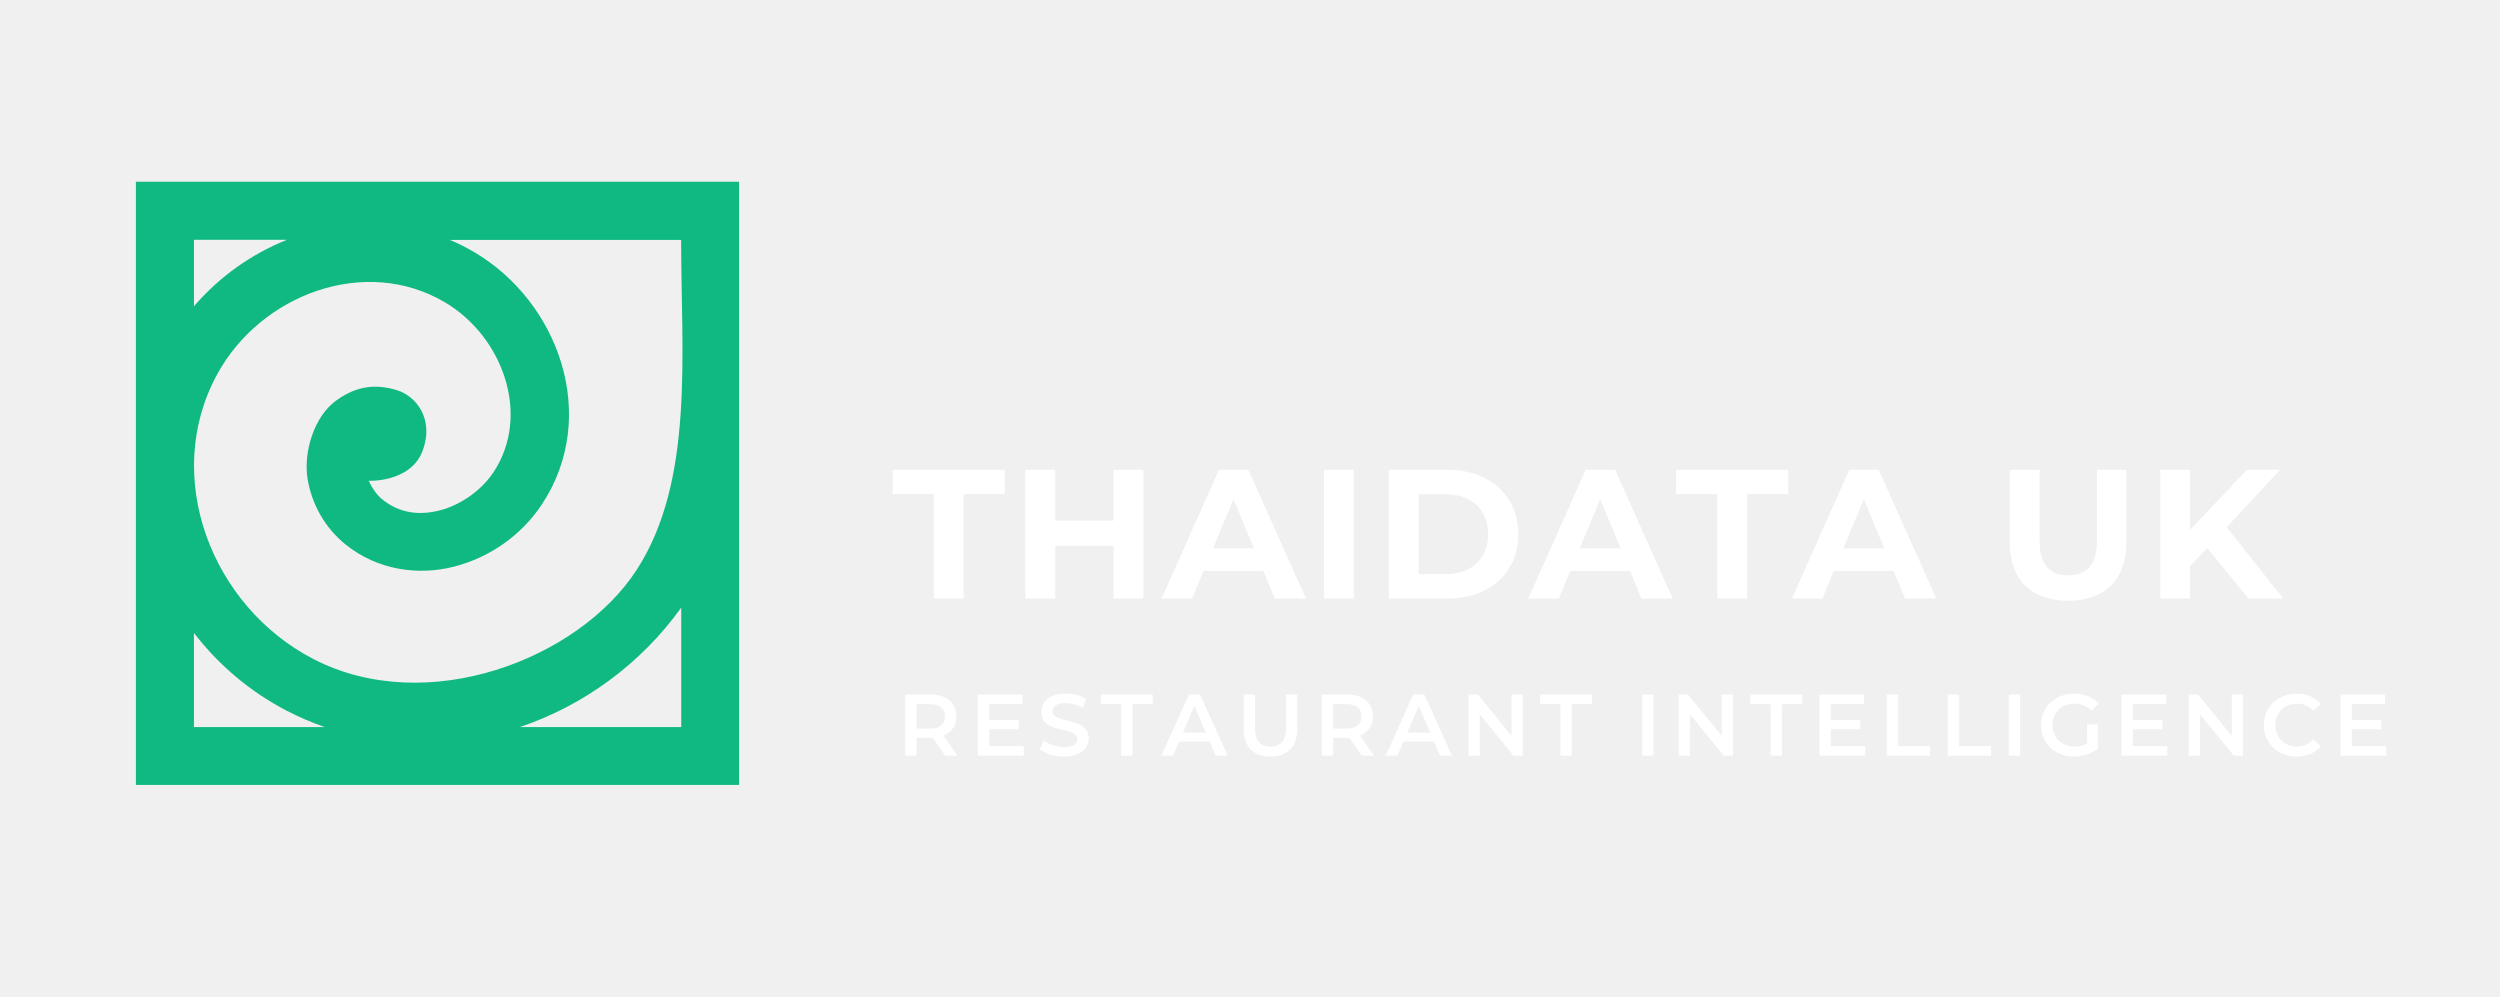
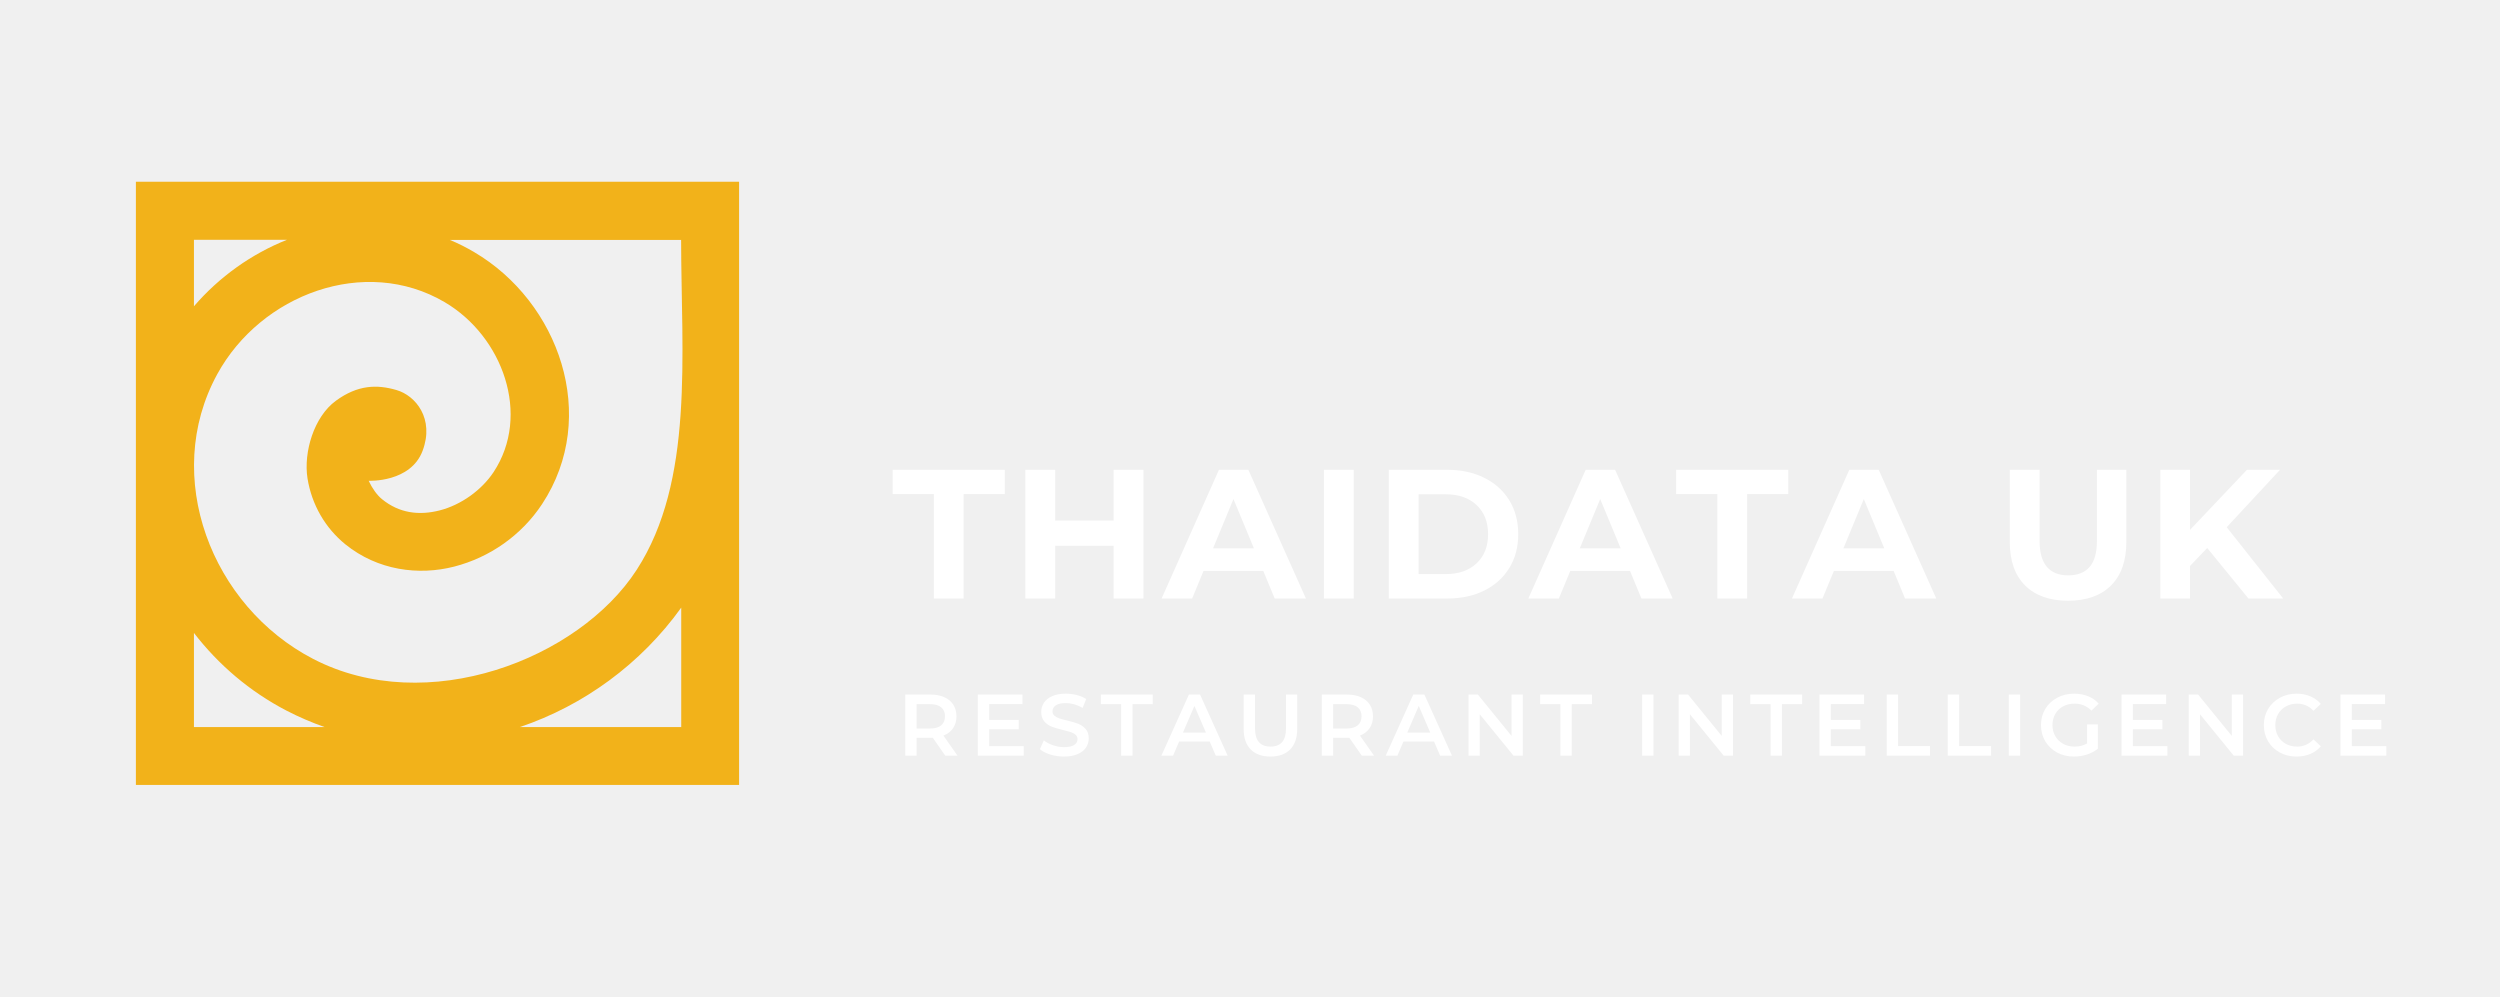
<svg xmlns="http://www.w3.org/2000/svg" width="705" zoomAndPan="magnify" viewBox="334 264 705 281" height="281" preserveAspectRatio="xMidYMid meet" version="1.0">
  <defs>
    <g />
    <clipPath id="1371ca354c">
      <path d="M 0.473 1.062 L 704.363 1.062 L 704.363 279.699 L 0.473 279.699 Z M 0.473 1.062 " clip-rule="nonzero" />
    </clipPath>
    <clipPath id="9132bcbb13">
      <rect x="0" width="398" y="0" height="64" />
    </clipPath>
    <clipPath id="7c65b621b6">
      <rect x="0" width="426" y="0" height="30" />
    </clipPath>
    <clipPath id="45eb46c59f">
      <path d="M 38.32 51.25 L 208.422 51.25 L 208.422 221.352 L 38.32 221.352 Z M 38.32 51.25 " clip-rule="nonzero" />
    </clipPath>
    <clipPath id="0570e4758f">
      <rect x="0" width="705" y="0" height="281" />
    </clipPath>
  </defs>
  <g transform="matrix(1, 0, 0, 1, 334, 264)">
    <g clip-path="url(#0570e4758f)">
      <g clip-path="url(#1371ca354c)" />
      <g transform="matrix(1, 0, 0, 1, 250, 120)">
        <g clip-path="url(#9132bcbb13)">
          <g fill="#ffffff" fill-opacity="1">
            <g transform="translate(1.523082, 48.7817)">
              <g>
                <path d="M 11.828 -29.453 L 0.203 -29.453 L 0.203 -36.297 L 31.828 -36.297 L 31.828 -29.453 L 20.219 -29.453 L 20.219 0 L 11.828 0 Z M 11.828 -29.453 " />
              </g>
            </g>
          </g>
          <g fill="#ffffff" fill-opacity="1">
            <g transform="translate(34.85626, 48.7817)">
              <g>
                <path d="M 37.594 -36.297 L 37.594 0 L 29.188 0 L 29.188 -14.875 L 12.703 -14.875 L 12.703 0 L 4.297 0 L 4.297 -36.297 L 12.703 -36.297 L 12.703 -21.984 L 29.188 -21.984 L 29.188 -36.297 Z M 37.594 -36.297 " />
              </g>
            </g>
          </g>
          <g fill="#ffffff" fill-opacity="1">
            <g transform="translate(78.03904, 48.7817)">
              <g>
                <path d="M 28.203 -7.781 L 11.359 -7.781 L 8.141 0 L -0.469 0 L 15.703 -36.297 L 24 -36.297 L 40.234 0 L 31.422 0 Z M 25.562 -14.156 L 19.797 -28.047 L 14.047 -14.156 Z M 25.562 -14.156 " />
              </g>
            </g>
          </g>
          <g fill="#ffffff" fill-opacity="1">
            <g transform="translate(119.0445, 48.7817)">
              <g>
                <path d="M 4.297 -36.297 L 12.703 -36.297 L 12.703 0 L 4.297 0 Z M 4.297 -36.297 " />
              </g>
            </g>
          </g>
          <g fill="#ffffff" fill-opacity="1">
            <g transform="translate(137.3441, 48.7817)">
              <g>
                <path d="M 4.297 -36.297 L 20.797 -36.297 C 24.734 -36.297 28.211 -35.539 31.234 -34.031 C 34.254 -32.531 36.602 -30.414 38.281 -27.688 C 39.957 -24.957 40.797 -21.773 40.797 -18.141 C 40.797 -14.516 39.957 -11.336 38.281 -8.609 C 36.602 -5.879 34.254 -3.758 31.234 -2.25 C 28.211 -0.75 24.734 0 20.797 0 L 4.297 0 Z M 20.375 -6.891 C 24 -6.891 26.891 -7.898 29.047 -9.922 C 31.211 -11.941 32.297 -14.68 32.297 -18.141 C 32.297 -21.598 31.211 -24.336 29.047 -26.359 C 26.891 -28.379 24 -29.391 20.375 -29.391 L 12.703 -29.391 L 12.703 -6.891 Z M 20.375 -6.891 " />
              </g>
            </g>
          </g>
          <g fill="#ffffff" fill-opacity="1">
            <g transform="translate(181.46, 48.7817)">
              <g>
                <path d="M 28.203 -7.781 L 11.359 -7.781 L 8.141 0 L -0.469 0 L 15.703 -36.297 L 24 -36.297 L 40.234 0 L 31.422 0 Z M 25.562 -14.156 L 19.797 -28.047 L 14.047 -14.156 Z M 25.562 -14.156 " />
              </g>
            </g>
          </g>
          <g fill="#ffffff" fill-opacity="1">
            <g transform="translate(222.4655, 48.7817)">
              <g>
                <path d="M 11.828 -29.453 L 0.203 -29.453 L 0.203 -36.297 L 31.828 -36.297 L 31.828 -29.453 L 20.219 -29.453 L 20.219 0 L 11.828 0 Z M 11.828 -29.453 " />
              </g>
            </g>
          </g>
          <g fill="#ffffff" fill-opacity="1">
            <g transform="translate(255.7987, 48.7817)">
              <g>
                <path d="M 28.203 -7.781 L 11.359 -7.781 L 8.141 0 L -0.469 0 L 15.703 -36.297 L 24 -36.297 L 40.234 0 L 31.422 0 Z M 25.562 -14.156 L 19.797 -28.047 L 14.047 -14.156 Z M 25.562 -14.156 " />
              </g>
            </g>
          </g>
          <g fill="#ffffff" fill-opacity="1">
            <g transform="translate(296.8042, 48.7817)">
              <g />
            </g>
          </g>
          <g fill="#ffffff" fill-opacity="1">
            <g transform="translate(312.7709, 48.7817)">
              <g>
                <path d="M 20.422 0.625 C 15.242 0.625 11.207 -0.805 8.312 -3.672 C 5.426 -6.547 3.984 -10.645 3.984 -15.969 L 3.984 -36.297 L 12.391 -36.297 L 12.391 -16.281 C 12.391 -9.781 15.086 -6.531 20.484 -6.531 C 23.109 -6.531 25.109 -7.316 26.484 -8.891 C 27.867 -10.461 28.562 -12.926 28.562 -16.281 L 28.562 -36.297 L 36.859 -36.297 L 36.859 -15.969 C 36.859 -10.645 35.414 -6.547 32.531 -3.672 C 29.645 -0.805 25.609 0.625 20.422 0.625 Z M 20.422 0.625 " />
              </g>
            </g>
          </g>
          <g fill="#ffffff" fill-opacity="1">
            <g transform="translate(354.9169, 48.7817)">
              <g>
                <path d="M 17.516 -14.25 L 12.656 -9.172 L 12.656 0 L 4.297 0 L 4.297 -36.297 L 12.656 -36.297 L 12.656 -19.344 L 28.719 -36.297 L 38.047 -36.297 L 23.016 -20.109 L 38.938 0 L 29.141 0 Z M 17.516 -14.25 " />
              </g>
            </g>
          </g>
        </g>
      </g>
      <g transform="matrix(1, 0, 0, 1, 252, 191)">
        <g clip-path="url(#7c65b621b6)">
          <g fill="#ffffff" fill-opacity="1">
            <g transform="translate(0.97147, 22.09958)">
              <g>
                <path d="M 13.594 0 L 10.078 -5.047 C 9.922 -5.035 9.695 -5.031 9.406 -5.031 L 5.516 -5.031 L 5.516 0 L 2.312 0 L 2.312 -17.234 L 9.406 -17.234 C 10.895 -17.234 12.191 -16.988 13.297 -16.5 C 14.41 -16.008 15.266 -15.301 15.859 -14.375 C 16.453 -13.457 16.75 -12.367 16.75 -11.109 C 16.75 -9.805 16.43 -8.688 15.797 -7.75 C 15.16 -6.82 14.254 -6.125 13.078 -5.656 L 17.047 0 Z M 13.516 -11.109 C 13.516 -12.203 13.156 -13.047 12.438 -13.641 C 11.719 -14.234 10.66 -14.531 9.266 -14.531 L 5.516 -14.531 L 5.516 -7.656 L 9.266 -7.656 C 10.66 -7.656 11.719 -7.953 12.438 -8.547 C 13.156 -9.148 13.516 -10.004 13.516 -11.109 Z M 13.516 -11.109 " />
              </g>
            </g>
          </g>
          <g fill="#ffffff" fill-opacity="1">
            <g transform="translate(21.43532, 22.09958)">
              <g>
                <path d="M 15.25 -2.688 L 15.25 0 L 2.312 0 L 2.312 -17.234 L 14.891 -17.234 L 14.891 -14.547 L 5.516 -14.547 L 5.516 -10.078 L 13.844 -10.078 L 13.844 -7.438 L 5.516 -7.438 L 5.516 -2.688 Z M 15.25 -2.688 " />
              </g>
            </g>
          </g>
          <g fill="#ffffff" fill-opacity="1">
            <g transform="translate(40.39699, 22.09958)">
              <g>
                <path d="M 7.656 0.25 C 6.32 0.25 5.035 0.059 3.797 -0.312 C 2.566 -0.695 1.586 -1.203 0.859 -1.828 L 1.969 -4.312 C 2.676 -3.75 3.539 -3.289 4.562 -2.938 C 5.594 -2.582 6.625 -2.406 7.656 -2.406 C 8.938 -2.406 9.891 -2.609 10.516 -3.016 C 11.148 -3.43 11.469 -3.977 11.469 -4.656 C 11.469 -5.145 11.289 -5.551 10.938 -5.875 C 10.594 -6.195 10.148 -6.445 9.609 -6.625 C 9.066 -6.801 8.328 -7.004 7.391 -7.234 C 6.078 -7.547 5.016 -7.859 4.203 -8.172 C 3.391 -8.484 2.691 -8.973 2.109 -9.641 C 1.523 -10.305 1.234 -11.207 1.234 -12.344 C 1.234 -13.289 1.488 -14.156 2 -14.938 C 2.52 -15.719 3.301 -16.336 4.344 -16.797 C 5.383 -17.254 6.66 -17.484 8.172 -17.484 C 9.223 -17.484 10.258 -17.352 11.281 -17.094 C 12.301 -16.832 13.176 -16.453 13.906 -15.953 L 12.906 -13.469 C 12.145 -13.914 11.352 -14.254 10.531 -14.484 C 9.719 -14.711 8.926 -14.828 8.156 -14.828 C 6.883 -14.828 5.941 -14.613 5.328 -14.188 C 4.711 -13.758 4.406 -13.191 4.406 -12.484 C 4.406 -11.992 4.582 -11.594 4.938 -11.281 C 5.289 -10.969 5.738 -10.719 6.281 -10.531 C 6.82 -10.352 7.562 -10.148 8.5 -9.922 C 9.781 -9.629 10.828 -9.32 11.641 -9 C 12.461 -8.676 13.164 -8.188 13.75 -7.531 C 14.332 -6.875 14.625 -5.988 14.625 -4.875 C 14.625 -3.926 14.363 -3.062 13.844 -2.281 C 13.332 -1.508 12.551 -0.895 11.5 -0.438 C 10.445 0.02 9.164 0.25 7.656 0.25 Z M 7.656 0.25 " />
              </g>
            </g>
          </g>
          <g fill="#ffffff" fill-opacity="1">
            <g transform="translate(58.34902, 22.09958)">
              <g>
                <path d="M 5.812 -14.531 L 0.094 -14.531 L 0.094 -17.234 L 14.719 -17.234 L 14.719 -14.531 L 9.016 -14.531 L 9.016 0 L 5.812 0 Z M 5.812 -14.531 " />
              </g>
            </g>
          </g>
          <g fill="#ffffff" fill-opacity="1">
            <g transform="translate(75.63616, 22.09958)">
              <g>
                <path d="M 13.5 -3.984 L 4.875 -3.984 L 3.172 0 L -0.125 0 L 7.641 -17.234 L 10.781 -17.234 L 18.562 0 L 15.219 0 Z M 12.438 -6.5 L 9.188 -14.031 L 5.953 -6.5 Z M 12.438 -6.5 " />
              </g>
            </g>
          </g>
          <g fill="#ffffff" fill-opacity="1">
            <g transform="translate(96.54326, 22.09958)">
              <g>
                <path d="M 9.734 0.25 C 7.348 0.25 5.488 -0.414 4.156 -1.75 C 2.832 -3.094 2.172 -5.016 2.172 -7.516 L 2.172 -17.234 L 5.375 -17.234 L 5.375 -7.641 C 5.375 -4.254 6.832 -2.562 9.75 -2.562 C 12.656 -2.562 14.109 -4.254 14.109 -7.641 L 14.109 -17.234 L 17.266 -17.234 L 17.266 -7.516 C 17.266 -5.016 16.602 -3.094 15.281 -1.75 C 13.957 -0.414 12.109 0.25 9.734 0.25 Z M 9.734 0.25 " />
              </g>
            </g>
          </g>
          <g fill="#ffffff" fill-opacity="1">
            <g transform="translate(118.4354, 22.09958)">
              <g>
                <path d="M 13.594 0 L 10.078 -5.047 C 9.922 -5.035 9.695 -5.031 9.406 -5.031 L 5.516 -5.031 L 5.516 0 L 2.312 0 L 2.312 -17.234 L 9.406 -17.234 C 10.895 -17.234 12.191 -16.988 13.297 -16.5 C 14.41 -16.008 15.266 -15.301 15.859 -14.375 C 16.453 -13.457 16.75 -12.367 16.75 -11.109 C 16.75 -9.805 16.43 -8.688 15.797 -7.75 C 15.16 -6.82 14.254 -6.125 13.078 -5.656 L 17.047 0 Z M 13.516 -11.109 C 13.516 -12.203 13.156 -13.047 12.438 -13.641 C 11.719 -14.234 10.66 -14.531 9.266 -14.531 L 5.516 -14.531 L 5.516 -7.656 L 9.266 -7.656 C 10.66 -7.656 11.719 -7.953 12.438 -8.547 C 13.156 -9.148 13.516 -10.004 13.516 -11.109 Z M 13.516 -11.109 " />
              </g>
            </g>
          </g>
          <g fill="#ffffff" fill-opacity="1">
            <g transform="translate(138.8992, 22.09958)">
              <g>
                <path d="M 13.5 -3.984 L 4.875 -3.984 L 3.172 0 L -0.125 0 L 7.641 -17.234 L 10.781 -17.234 L 18.562 0 L 15.219 0 Z M 12.438 -6.5 L 9.188 -14.031 L 5.953 -6.5 Z M 12.438 -6.5 " />
              </g>
            </g>
          </g>
          <g fill="#ffffff" fill-opacity="1">
            <g transform="translate(159.8063, 22.09958)">
              <g>
                <path d="M 17.625 -17.234 L 17.625 0 L 15 0 L 5.484 -11.672 L 5.484 0 L 2.312 0 L 2.312 -17.234 L 4.953 -17.234 L 14.453 -5.562 L 14.453 -17.234 Z M 17.625 -17.234 " />
              </g>
            </g>
          </g>
          <g fill="#ffffff" fill-opacity="1">
            <g transform="translate(182.2156, 22.09958)">
              <g>
                <path d="M 5.812 -14.531 L 0.094 -14.531 L 0.094 -17.234 L 14.719 -17.234 L 14.719 -14.531 L 9.016 -14.531 L 9.016 0 L 5.812 0 Z M 5.812 -14.531 " />
              </g>
            </g>
          </g>
          <g fill="#ffffff" fill-opacity="1">
            <g transform="translate(199.5027, 22.09958)">
              <g />
            </g>
          </g>
          <g fill="#ffffff" fill-opacity="1">
            <g transform="translate(208.7619, 22.09958)">
              <g>
                <path d="M 2.312 -17.234 L 5.516 -17.234 L 5.516 0 L 2.312 0 Z M 2.312 -17.234 " />
              </g>
            </g>
          </g>
          <g fill="#ffffff" fill-opacity="1">
            <g transform="translate(219.08, 22.09958)">
              <g>
                <path d="M 17.625 -17.234 L 17.625 0 L 15 0 L 5.484 -11.672 L 5.484 0 L 2.312 0 L 2.312 -17.234 L 4.953 -17.234 L 14.453 -5.562 L 14.453 -17.234 Z M 17.625 -17.234 " />
              </g>
            </g>
          </g>
          <g fill="#ffffff" fill-opacity="1">
            <g transform="translate(241.4893, 22.09958)">
              <g>
                <path d="M 5.812 -14.531 L 0.094 -14.531 L 0.094 -17.234 L 14.719 -17.234 L 14.719 -14.531 L 9.016 -14.531 L 9.016 0 L 5.812 0 Z M 5.812 -14.531 " />
              </g>
            </g>
          </g>
          <g fill="#ffffff" fill-opacity="1">
            <g transform="translate(258.7764, 22.09958)">
              <g>
                <path d="M 15.25 -2.688 L 15.25 0 L 2.312 0 L 2.312 -17.234 L 14.891 -17.234 L 14.891 -14.547 L 5.516 -14.547 L 5.516 -10.078 L 13.844 -10.078 L 13.844 -7.438 L 5.516 -7.438 L 5.516 -2.688 Z M 15.25 -2.688 " />
              </g>
            </g>
          </g>
          <g fill="#ffffff" fill-opacity="1">
            <g transform="translate(277.7381, 22.09958)">
              <g>
                <path d="M 2.312 -17.234 L 5.516 -17.234 L 5.516 -2.703 L 14.531 -2.703 L 14.531 0 L 2.312 0 Z M 2.312 -17.234 " />
              </g>
            </g>
          </g>
          <g fill="#ffffff" fill-opacity="1">
            <g transform="translate(294.9513, 22.09958)">
              <g>
                <path d="M 2.312 -17.234 L 5.516 -17.234 L 5.516 -2.703 L 14.531 -2.703 L 14.531 0 L 2.312 0 Z M 2.312 -17.234 " />
              </g>
            </g>
          </g>
          <g fill="#ffffff" fill-opacity="1">
            <g transform="translate(312.1646, 22.09958)">
              <g>
                <path d="M 2.312 -17.234 L 5.516 -17.234 L 5.516 0 L 2.312 0 Z M 2.312 -17.234 " />
              </g>
            </g>
          </g>
          <g fill="#ffffff" fill-opacity="1">
            <g transform="translate(322.4827, 22.09958)">
              <g>
                <path d="M 14.078 -8.812 L 17.109 -8.812 L 17.109 -1.953 C 16.223 -1.242 15.188 -0.695 14 -0.312 C 12.82 0.059 11.609 0.25 10.359 0.25 C 8.609 0.25 7.023 -0.129 5.609 -0.891 C 4.203 -1.66 3.094 -2.719 2.281 -4.062 C 1.477 -5.406 1.078 -6.926 1.078 -8.625 C 1.078 -10.312 1.477 -11.828 2.281 -13.172 C 3.094 -14.516 4.207 -15.566 5.625 -16.328 C 7.039 -17.098 8.641 -17.484 10.422 -17.484 C 11.859 -17.484 13.164 -17.242 14.344 -16.766 C 15.531 -16.297 16.531 -15.598 17.344 -14.672 L 15.312 -12.703 C 14 -14.016 12.414 -14.672 10.562 -14.672 C 9.344 -14.672 8.258 -14.414 7.312 -13.906 C 6.375 -13.406 5.641 -12.691 5.109 -11.766 C 4.578 -10.848 4.312 -9.801 4.312 -8.625 C 4.312 -7.469 4.578 -6.43 5.109 -5.516 C 5.641 -4.598 6.375 -3.875 7.312 -3.344 C 8.258 -2.82 9.336 -2.562 10.547 -2.562 C 11.891 -2.562 13.066 -2.859 14.078 -3.453 Z M 14.078 -8.812 " />
              </g>
            </g>
          </g>
          <g fill="#ffffff" fill-opacity="1">
            <g transform="translate(343.9562, 22.09958)">
              <g>
                <path d="M 15.25 -2.688 L 15.25 0 L 2.312 0 L 2.312 -17.234 L 14.891 -17.234 L 14.891 -14.547 L 5.516 -14.547 L 5.516 -10.078 L 13.844 -10.078 L 13.844 -7.438 L 5.516 -7.438 L 5.516 -2.688 Z M 15.25 -2.688 " />
              </g>
            </g>
          </g>
          <g fill="#ffffff" fill-opacity="1">
            <g transform="translate(362.9178, 22.09958)">
              <g>
                <path d="M 17.625 -17.234 L 17.625 0 L 15 0 L 5.484 -11.672 L 5.484 0 L 2.312 0 L 2.312 -17.234 L 4.953 -17.234 L 14.453 -5.562 L 14.453 -17.234 Z M 17.625 -17.234 " />
              </g>
            </g>
          </g>
          <g fill="#ffffff" fill-opacity="1">
            <g transform="translate(385.3271, 22.09958)">
              <g>
                <path d="M 10.297 0.25 C 8.555 0.25 6.984 -0.129 5.578 -0.891 C 4.172 -1.66 3.066 -2.719 2.266 -4.062 C 1.473 -5.406 1.078 -6.926 1.078 -8.625 C 1.078 -10.312 1.477 -11.828 2.281 -13.172 C 3.094 -14.516 4.195 -15.566 5.594 -16.328 C 7 -17.098 8.57 -17.484 10.312 -17.484 C 11.727 -17.484 13.02 -17.234 14.188 -16.734 C 15.352 -16.242 16.336 -15.535 17.141 -14.609 L 15.078 -12.656 C 13.828 -14 12.289 -14.672 10.469 -14.672 C 9.281 -14.672 8.219 -14.41 7.281 -13.891 C 6.352 -13.379 5.625 -12.66 5.094 -11.734 C 4.57 -10.816 4.312 -9.781 4.312 -8.625 C 4.312 -7.457 4.57 -6.41 5.094 -5.484 C 5.625 -4.566 6.352 -3.848 7.281 -3.328 C 8.219 -2.816 9.281 -2.562 10.469 -2.562 C 12.289 -2.562 13.828 -3.242 15.078 -4.609 L 17.141 -2.641 C 16.336 -1.703 15.348 -0.984 14.172 -0.484 C 12.992 0.004 11.703 0.25 10.297 0.25 Z M 10.297 0.25 " />
              </g>
            </g>
          </g>
          <g fill="#ffffff" fill-opacity="1">
            <g transform="translate(405.6924, 22.09958)">
              <g>
                <path d="M 15.25 -2.688 L 15.25 0 L 2.312 0 L 2.312 -17.234 L 14.891 -17.234 L 14.891 -14.547 L 5.516 -14.547 L 5.516 -10.078 L 13.844 -10.078 L 13.844 -7.438 L 5.516 -7.438 L 5.516 -2.688 Z M 15.25 -2.688 " />
              </g>
            </g>
          </g>
        </g>
      </g>
      <g clip-path="url(#45eb46c59f)">
-         <path fill="#10b981" d="M 38.32 51.25 L 38.32 221.406 L 208.477 221.406 L 208.477 51.25 Z M 54.691 67.621 L 80.93 67.621 C 70.922 71.602 61.836 78.066 54.691 86.371 Z M 54.691 205.039 L 54.691 178.492 C 61.598 187.445 70.414 195 80.758 200.375 C 84.297 202.215 87.906 203.746 91.547 205.039 Z M 192.109 205.039 L 146.574 205.039 C 164.578 198.98 180.742 187.207 192.109 171.348 Z M 179.52 160.73 C 163.215 185.879 120.371 202.453 88.312 185.812 C 59.625 170.938 45.504 134.355 61.258 105.531 C 73.543 83.035 102.914 71.977 125.406 85.215 C 141.777 94.844 149.809 117.035 139.191 133.129 C 135.789 138.27 129.969 142.387 124.047 143.918 C 118.125 145.449 112.543 144.699 107.711 140.754 C 106.316 139.629 104.922 137.656 103.969 135.582 C 104.004 135.582 115.812 136.125 119.18 127.105 C 122.551 118.09 117.238 111.555 111.797 109.988 C 106.316 108.391 100.906 108.492 94.711 113.02 C 88.52 117.543 85.559 127.516 86.715 134.898 C 87.906 142.32 91.715 148.887 97.367 153.48 C 106.484 160.867 118.059 162.363 128.098 159.777 C 138.137 157.191 147.086 150.93 152.871 142.148 C 169.172 117.375 157.566 85.113 133.711 71.09 C 131.465 69.766 129.184 68.605 126.836 67.652 L 192.074 67.652 C 192.109 100.02 195.82 135.613 179.52 160.73 Z M 179.52 160.73 " fill-opacity="1" fill-rule="nonzero" />
+         <path fill="#F2B21A" d="M 38.32 51.25 L 38.32 221.406 L 208.477 221.406 L 208.477 51.25 Z M 54.691 67.621 L 80.93 67.621 C 70.922 71.602 61.836 78.066 54.691 86.371 Z M 54.691 205.039 L 54.691 178.492 C 61.598 187.445 70.414 195 80.758 200.375 C 84.297 202.215 87.906 203.746 91.547 205.039 Z M 192.109 205.039 L 146.574 205.039 C 164.578 198.98 180.742 187.207 192.109 171.348 Z M 179.52 160.73 C 163.215 185.879 120.371 202.453 88.312 185.812 C 59.625 170.938 45.504 134.355 61.258 105.531 C 73.543 83.035 102.914 71.977 125.406 85.215 C 141.777 94.844 149.809 117.035 139.191 133.129 C 135.789 138.27 129.969 142.387 124.047 143.918 C 118.125 145.449 112.543 144.699 107.711 140.754 C 106.316 139.629 104.922 137.656 103.969 135.582 C 104.004 135.582 115.812 136.125 119.18 127.105 C 122.551 118.09 117.238 111.555 111.797 109.988 C 106.316 108.391 100.906 108.492 94.711 113.02 C 88.52 117.543 85.559 127.516 86.715 134.898 C 87.906 142.32 91.715 148.887 97.367 153.48 C 106.484 160.867 118.059 162.363 128.098 159.777 C 138.137 157.191 147.086 150.93 152.871 142.148 C 169.172 117.375 157.566 85.113 133.711 71.09 C 131.465 69.766 129.184 68.605 126.836 67.652 L 192.074 67.652 C 192.109 100.02 195.82 135.613 179.52 160.73 Z M 179.52 160.73 " fill-opacity="1" fill-rule="nonzero" />
      </g>
    </g>
  </g>
</svg>
